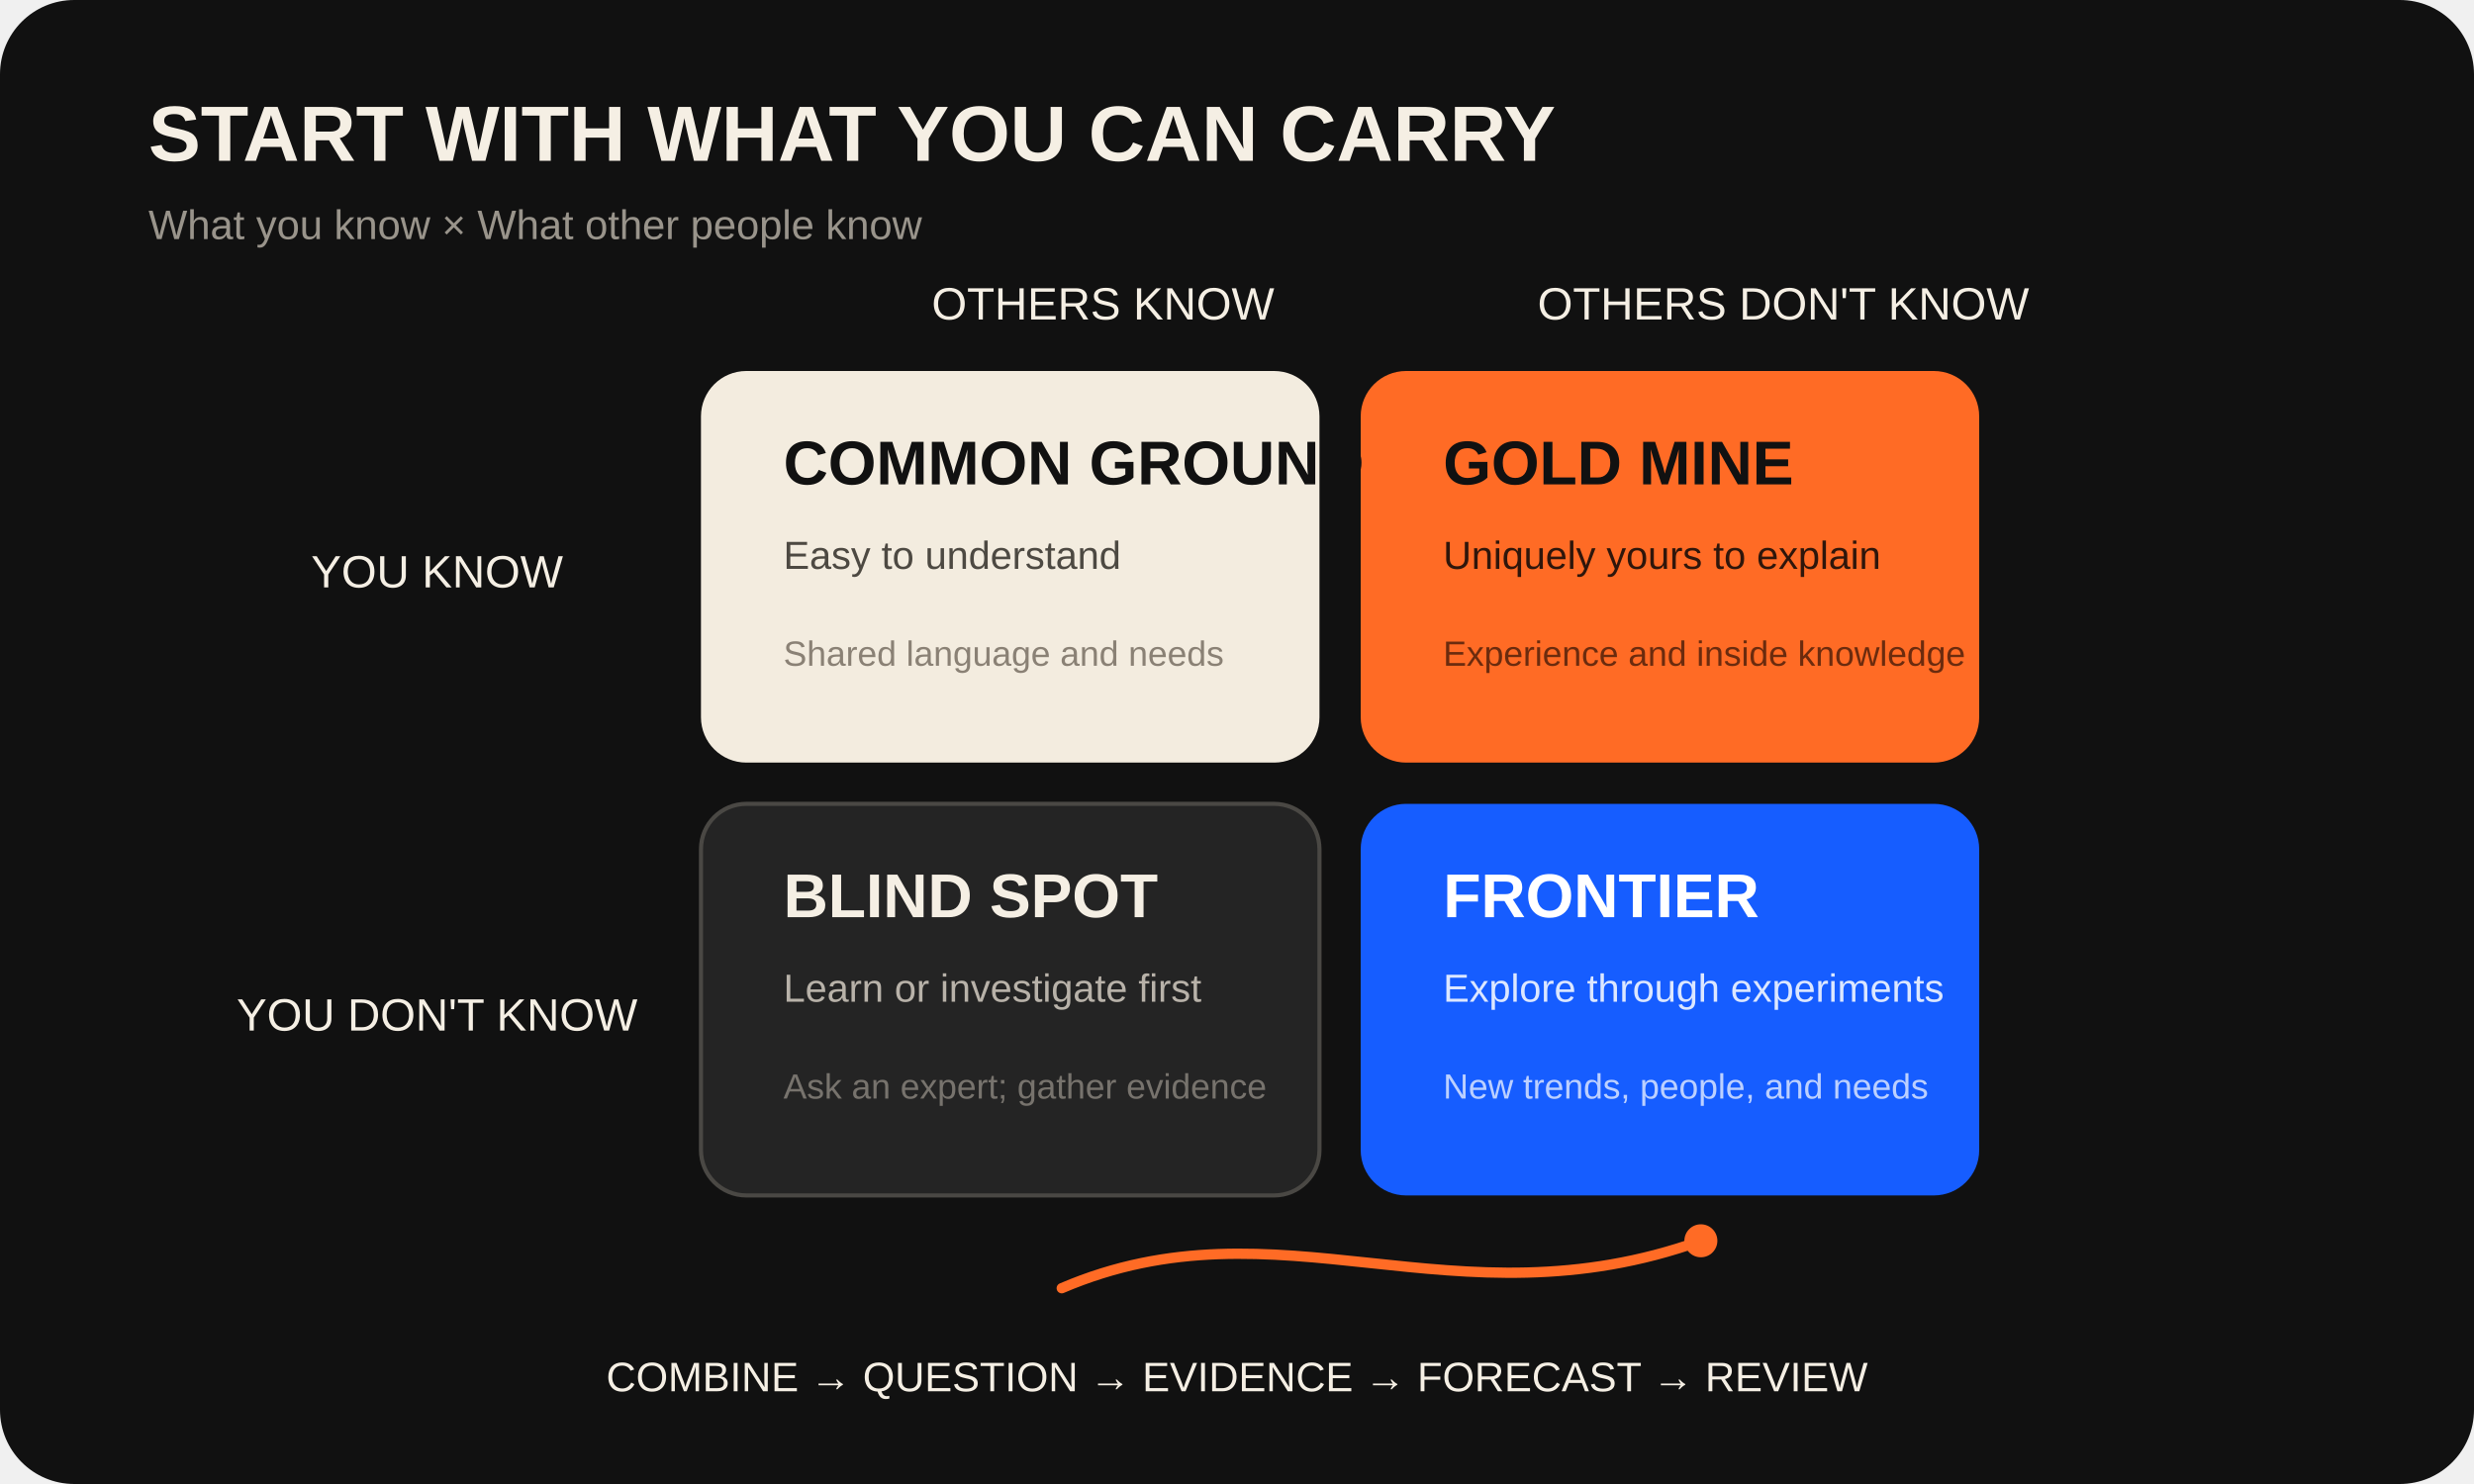
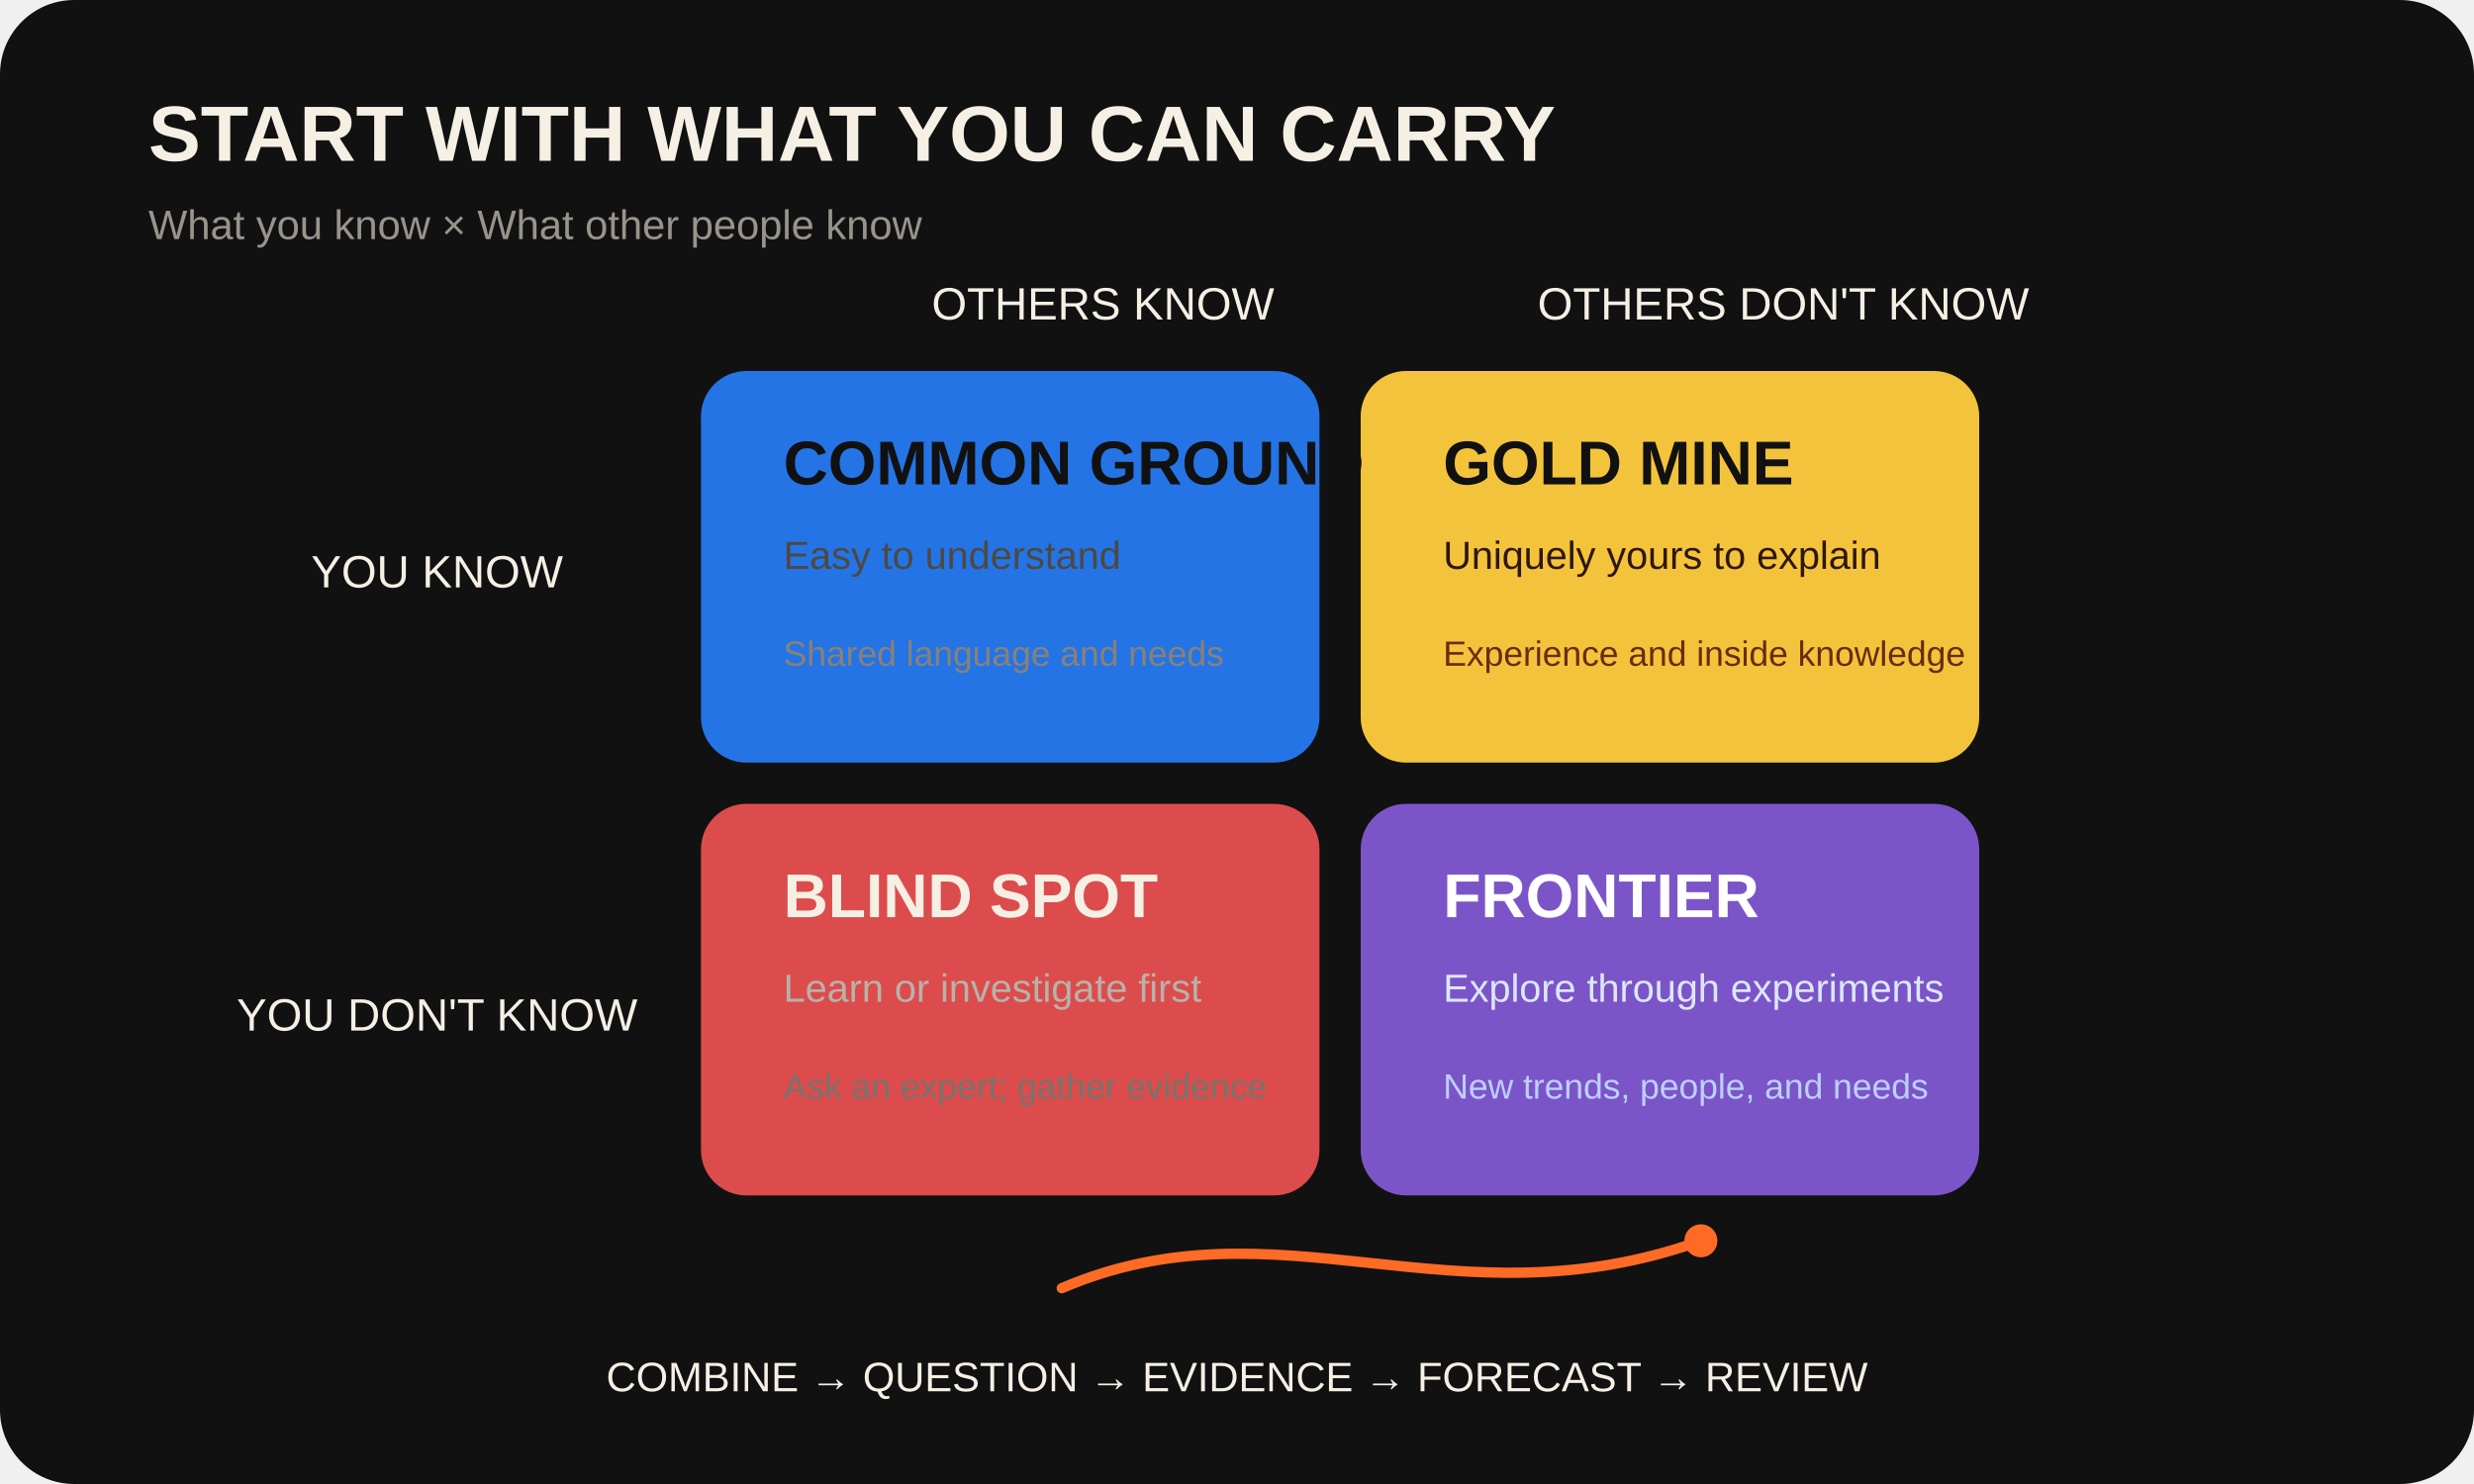
<svg xmlns="http://www.w3.org/2000/svg" width="1200" height="720" viewBox="0 0 1200 720" role="img" aria-labelledby="title desc">
  <rect width="1200" height="720" rx="36" fill="#111111" />
  <text x="72" y="78" fill="#f5efe4" font-family="Arial, sans-serif" font-size="38" font-weight="700">START WITH WHAT YOU CAN CARRY</text>
  <text x="72" y="116" fill="#99948b" font-family="Arial, sans-serif" font-size="20">What you know × What other people know</text>
  <text x="535" y="155" fill="#f5efe4" font-family="Arial, sans-serif" font-size="22" text-anchor="middle">OTHERS KNOW</text>
  <text x="865" y="155" fill="#f5efe4" font-family="Arial, sans-serif" font-size="22" text-anchor="middle">OTHERS DON'T KNOW</text>
  <text x="212" y="285" fill="#f5efe4" font-family="Arial, sans-serif" font-size="22" text-anchor="middle">YOU KNOW</text>
  <text x="212" y="500" fill="#f5efe4" font-family="Arial, sans-serif" font-size="22" text-anchor="middle">YOU DON'T KNOW</text>
-   <rect x="340" y="180" width="300" height="190" rx="22" fill="#f3ecdf" />
-   <rect x="660" y="180" width="300" height="190" rx="22" fill="#ff6b25" />
-   <rect x="340" y="390" width="300" height="190" rx="22" fill="#242424" stroke="#4a4844" stroke-width="2" />
-   <rect x="660" y="390" width="300" height="190" rx="22" fill="#165dff" />
+   <rect x="340" y="180" width="300" height="190" rx="22" fill="#2474e5" />
+   <rect x="660" y="180" width="300" height="190" rx="22" fill="#f3c43b" />
+   <rect x="340" y="390" width="300" height="190" rx="22" fill="#dc4c4c" />
+   <rect x="660" y="390" width="300" height="190" rx="22" fill="#7b55c7" />
  <text x="380" y="235" fill="#111111" font-family="Arial, sans-serif" font-size="30" font-weight="700">COMMON GROUND</text>
  <text x="380" y="276" fill="#4d4942" font-family="Arial, sans-serif" font-size="19">Easy to understand</text>
  <text x="380" y="323" fill="#8a8175" font-family="Arial, sans-serif" font-size="17">Shared language and needs</text>
  <text x="700" y="235" fill="#111111" font-family="Arial, sans-serif" font-size="30" font-weight="700">GOLD MINE</text>
  <text x="700" y="276" fill="#2f160b" font-family="Arial, sans-serif" font-size="19">Uniquely yours to explain</text>
  <text x="700" y="323" fill="#6b2b0e" font-family="Arial, sans-serif" font-size="17">Experience and inside knowledge</text>
  <text x="380" y="445" fill="#f5efe4" font-family="Arial, sans-serif" font-size="30" font-weight="700">BLIND SPOT</text>
  <text x="380" y="486" fill="#b8b2a9" font-family="Arial, sans-serif" font-size="19">Learn or investigate first</text>
  <text x="380" y="533" fill="#77736d" font-family="Arial, sans-serif" font-size="17">Ask an expert; gather evidence</text>
  <text x="700" y="445" fill="#ffffff" font-family="Arial, sans-serif" font-size="30" font-weight="700">FRONTIER</text>
  <text x="700" y="486" fill="#dce7ff" font-family="Arial, sans-serif" font-size="19">Explore through experiments</text>
  <text x="700" y="533" fill="#bcd0ff" font-family="Arial, sans-serif" font-size="17">New trends, people, and needs</text>
  <path d="M515 625 C620 580, 705 645, 825 602" fill="none" stroke="#ff6b25" stroke-width="5" stroke-linecap="round" />
  <circle cx="825" cy="602" r="8" fill="#ff6b25" />
  <text x="600" y="675" fill="#f5efe4" font-family="Arial, sans-serif" font-size="20" text-anchor="middle">COMBINE → QUESTION → EVIDENCE → FORECAST → REVIEW</text>
</svg>
